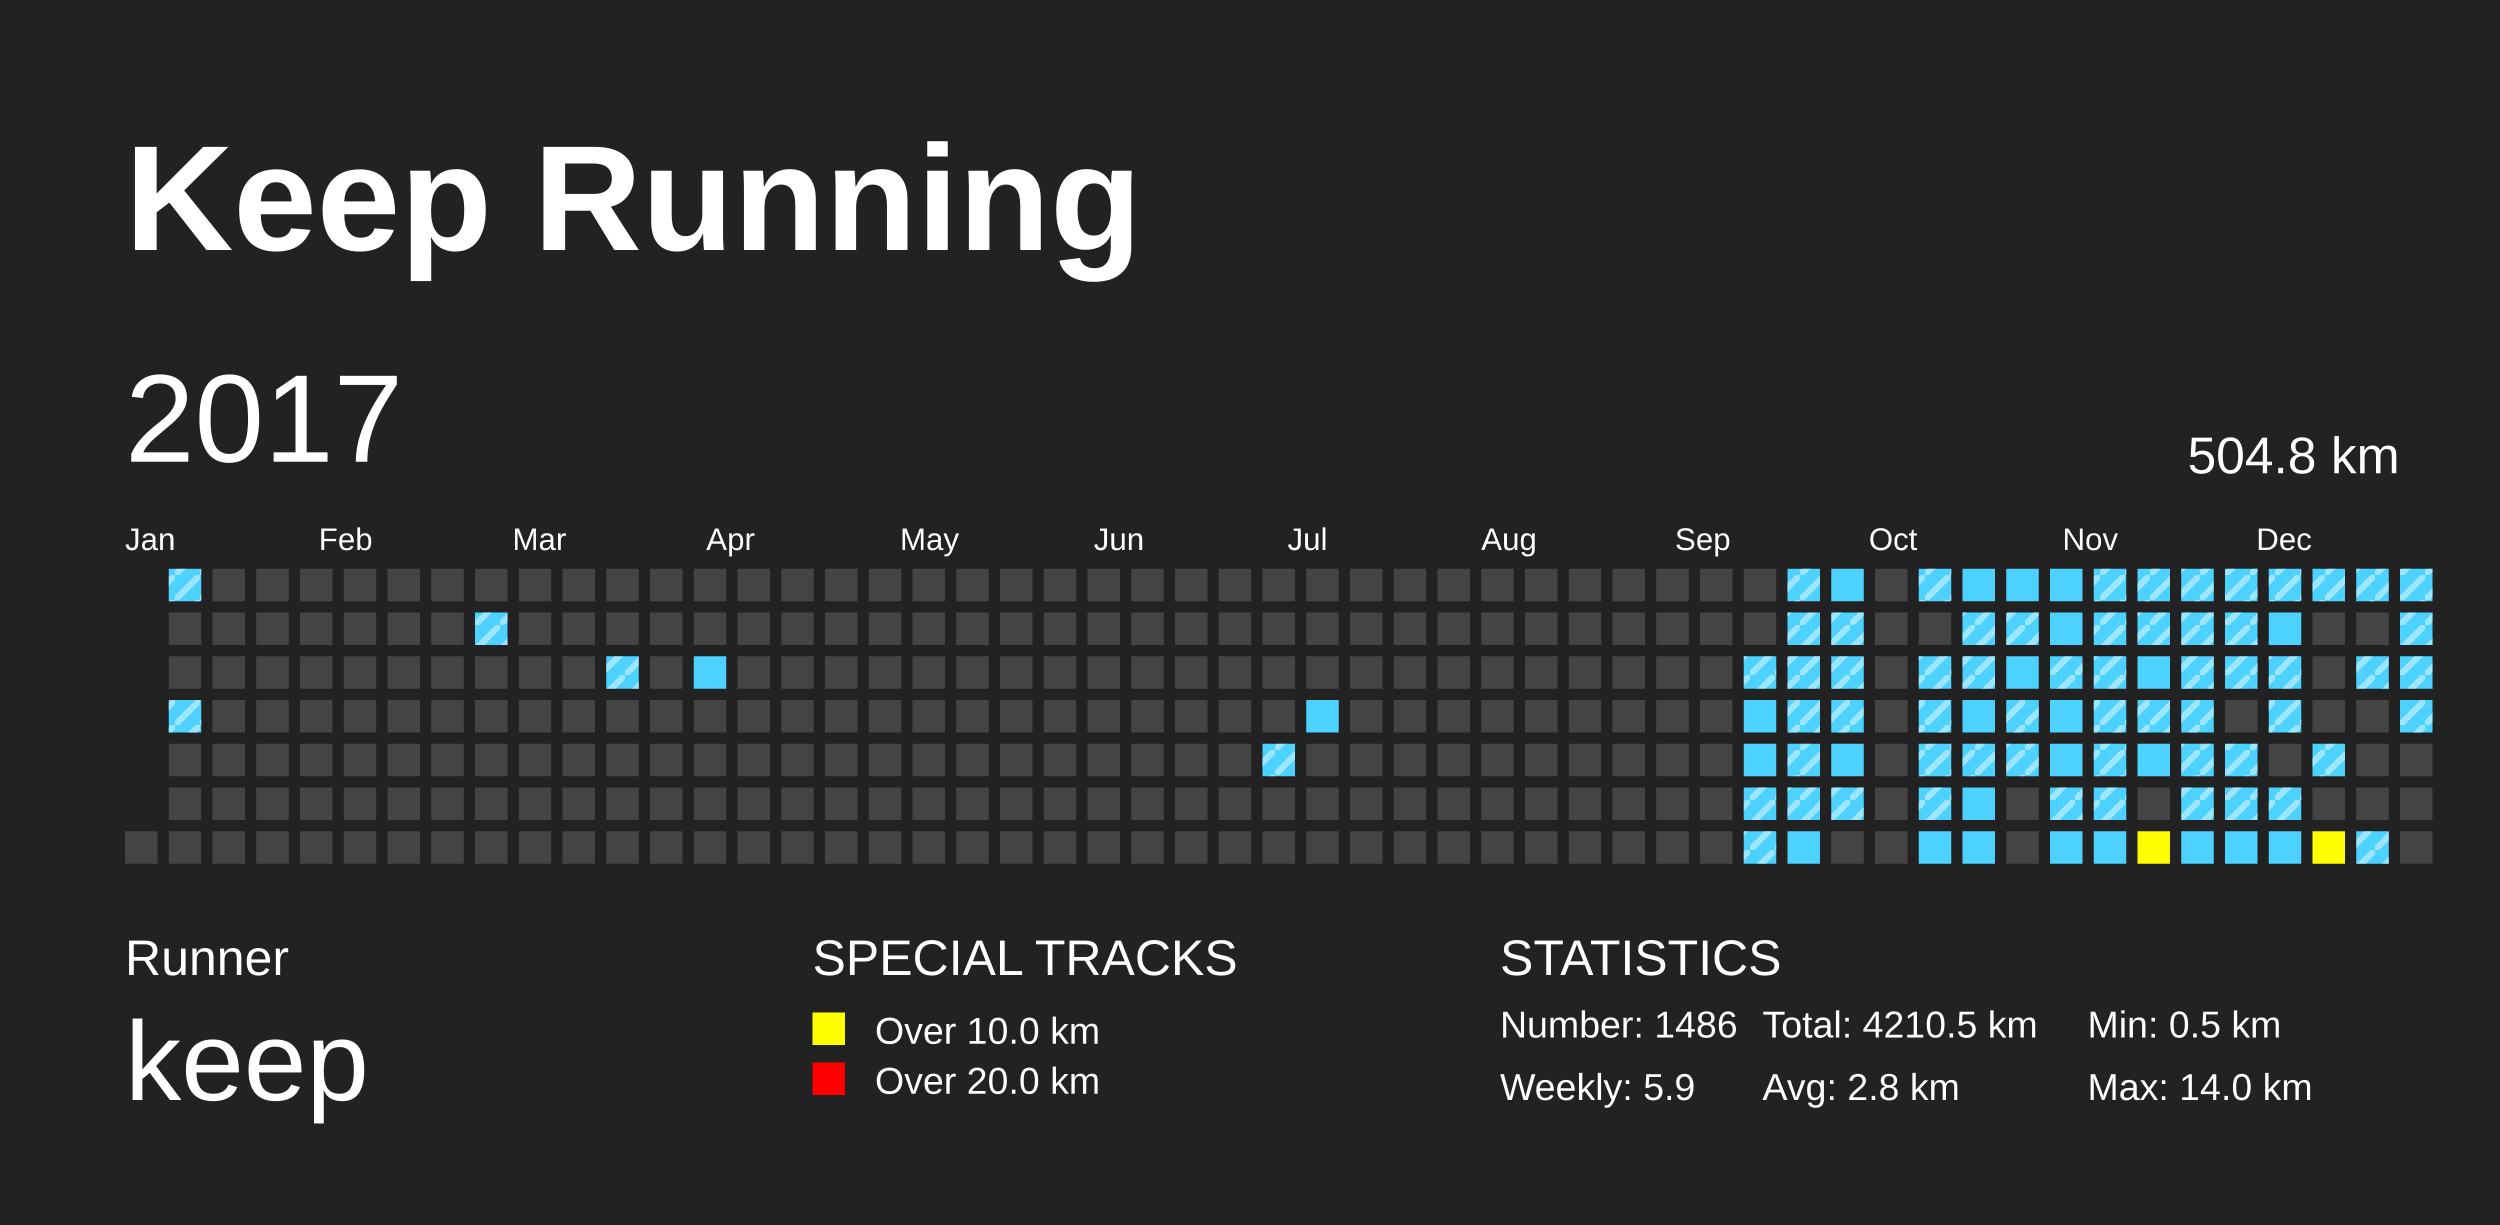
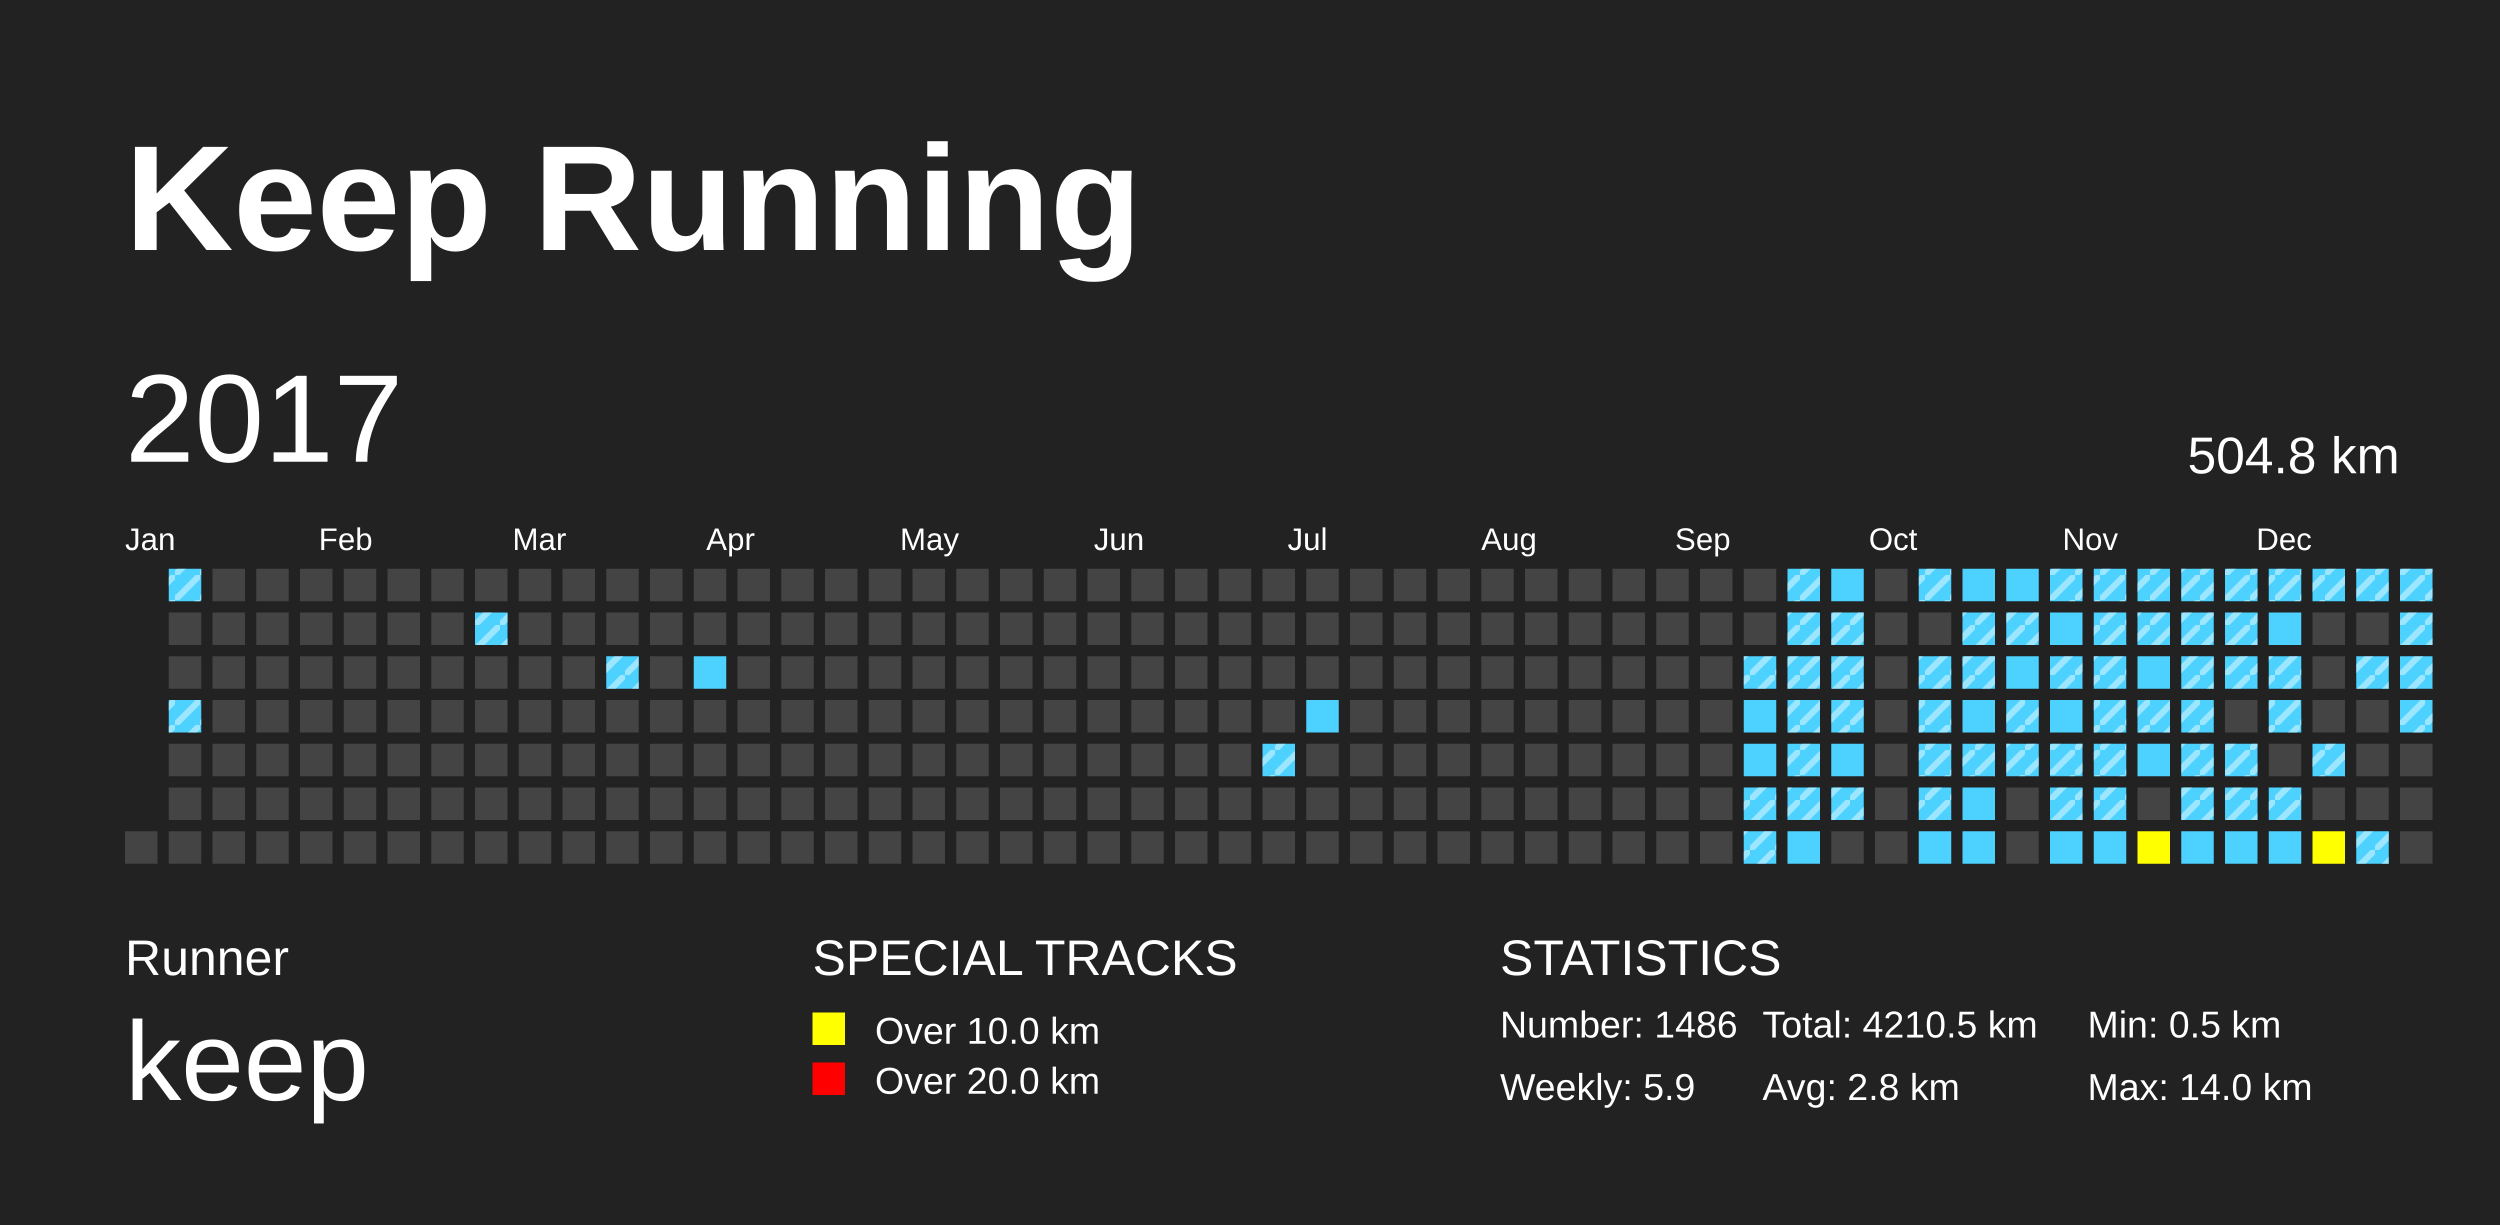
<svg xmlns="http://www.w3.org/2000/svg" baseProfile="full" height="98mm" version="1.1" viewBox="0,0,200,98" width="200mm">
  <defs>
    <pattern height="2" id="indoor-stripe" patternUnits="userSpaceOnUse" width="2">
      <line stroke="white" stroke-opacity="0.45" stroke-width="0.5" x1="0" x2="2" y1="2" y2="0" />
    </pattern>
  </defs>
  <rect fill="#222222" height="98" width="200" x="0" y="0" />
  <text fill="#FFFFFF" style="font-size:12px; font-family:Arial; font-weight:bold;" x="10" y="20">Keep Running</text>
  <text fill="#FFFFFF" style="font-size:4px; font-family:Arial" x="10" y="78">Runner</text>
  <text fill="#FFFFFF" style="font-size:9px; font-family:Arial" x="10" y="88">keep</text>
  <text fill="#FFFFFF" style="font-size:4px; font-family:Arial" x="65" y="78">SPECIAL TRACKS</text>
  <rect fill="yellow" height="2.6" width="2.6" x="65" y="81" />
  <text fill="#FFFFFF" style="font-size:3px; font-family:Arial" x="70" y="83.5">Over 10.0 km</text>
  <rect fill="red" height="2.6" width="2.6" x="65" y="85" />
  <text fill="#FFFFFF" style="font-size:3px; font-family:Arial" x="70" y="87.5">Over 20.0 km</text>
  <text fill="#FFFFFF" style="font-size:4px; font-family:Arial" x="120" y="78">STATISTICS</text>
  <text fill="#FFFFFF" style="font-size:3px; font-family:Arial" x="120" y="83">Number: 1486</text>
  <text fill="#FFFFFF" style="font-size:3px; font-family:Arial" x="120" y="88">Weekly: 5.9</text>
  <text fill="#FFFFFF" style="font-size:3px; font-family:Arial" x="141" y="83">Total: 4210.5 km</text>
  <text fill="#FFFFFF" style="font-size:3px; font-family:Arial" x="141" y="88">Avg: 2.8 km</text>
  <text fill="#FFFFFF" style="font-size:3px; font-family:Arial" x="167" y="83">Min: 0.5 km</text>
  <text fill="#FFFFFF" style="font-size:3px; font-family:Arial" x="167" y="88">Max: 14.0 km</text>
  <text dominant-baseline="hanging" fill="#FFFFFF" style="font-size:10.0px; font-family:Arial;" x="10" y="30">2017</text>
  <text dominant-baseline="hanging" fill="#FFFFFF" style="font-size:4.125px; font-family:Arial;" x="175" y="35">504.8 km</text>
  <text fill="#FFFFFF" style="font-size:2.5px; font-family:Arial" x="10.0" y="44">Jan</text>
  <text fill="#FFFFFF" style="font-size:2.5px; font-family:Arial" x="25.5" y="44">Feb</text>
  <text fill="#FFFFFF" style="font-size:2.5px; font-family:Arial" x="41.0" y="44">Mar</text>
  <text fill="#FFFFFF" style="font-size:2.5px; font-family:Arial" x="56.5" y="44">Apr</text>
  <text fill="#FFFFFF" style="font-size:2.5px; font-family:Arial" x="72.0" y="44">May</text>
  <text fill="#FFFFFF" style="font-size:2.5px; font-family:Arial" x="87.5" y="44">Jun</text>
  <text fill="#FFFFFF" style="font-size:2.5px; font-family:Arial" x="103.0" y="44">Jul</text>
  <text fill="#FFFFFF" style="font-size:2.5px; font-family:Arial" x="118.5" y="44">Aug</text>
  <text fill="#FFFFFF" style="font-size:2.5px; font-family:Arial" x="134.0" y="44">Sep</text>
  <text fill="#FFFFFF" style="font-size:2.5px; font-family:Arial" x="149.5" y="44">Oct</text>
  <text fill="#FFFFFF" style="font-size:2.5px; font-family:Arial" x="165.0" y="44">Nov</text>
  <text fill="#FFFFFF" style="font-size:2.5px; font-family:Arial" x="180.5" y="44">Dec</text>
  <rect fill="#444444" height="2.6" width="2.6" x="10.0" y="66.5" />
  <rect fill="#4DD2FF" height="2.6" width="2.6" x="13.5" y="45.5" />
  <rect fill="url(#indoor-stripe)" height="2.6" style="pointer-events: none;" width="2.6" x="13.5" y="45.5" />
  <rect fill="#444444" height="2.6" width="2.6" x="13.5" y="49.0" />
  <rect fill="#444444" height="2.6" width="2.6" x="13.5" y="52.5" />
  <rect fill="#4DD2FF" height="2.6" width="2.6" x="13.5" y="56.0" />
  <rect fill="url(#indoor-stripe)" height="2.6" style="pointer-events: none;" width="2.6" x="13.5" y="56.0" />
  <rect fill="#444444" height="2.6" width="2.6" x="13.5" y="59.5" />
  <rect fill="#444444" height="2.6" width="2.6" x="13.5" y="63.0" />
  <rect fill="#444444" height="2.6" width="2.6" x="13.5" y="66.5" />
  <rect fill="#444444" height="2.6" width="2.6" x="17.0" y="45.5" />
  <rect fill="#444444" height="2.6" width="2.6" x="17.0" y="49.0" />
  <rect fill="#444444" height="2.6" width="2.6" x="17.0" y="52.5" />
  <rect fill="#444444" height="2.6" width="2.6" x="17.0" y="56.0" />
  <rect fill="#444444" height="2.6" width="2.6" x="17.0" y="59.5" />
  <rect fill="#444444" height="2.6" width="2.6" x="17.0" y="63.0" />
  <rect fill="#444444" height="2.6" width="2.6" x="17.0" y="66.5" />
  <rect fill="#444444" height="2.6" width="2.6" x="20.5" y="45.5" />
  <rect fill="#444444" height="2.6" width="2.6" x="20.5" y="49.0" />
  <rect fill="#444444" height="2.6" width="2.6" x="20.5" y="52.5" />
  <rect fill="#444444" height="2.6" width="2.6" x="20.5" y="56.0" />
  <rect fill="#444444" height="2.6" width="2.6" x="20.5" y="59.5" />
  <rect fill="#444444" height="2.6" width="2.6" x="20.5" y="63.0" />
  <rect fill="#444444" height="2.6" width="2.6" x="20.5" y="66.5" />
  <rect fill="#444444" height="2.6" width="2.6" x="24.0" y="45.5" />
  <rect fill="#444444" height="2.6" width="2.6" x="24.0" y="49.0" />
  <rect fill="#444444" height="2.6" width="2.6" x="24.0" y="52.5" />
  <rect fill="#444444" height="2.6" width="2.6" x="24.0" y="56.0" />
  <rect fill="#444444" height="2.6" width="2.6" x="24.0" y="59.5" />
  <rect fill="#444444" height="2.6" width="2.6" x="24.0" y="63.0" />
  <rect fill="#444444" height="2.6" width="2.6" x="24.0" y="66.5" />
  <rect fill="#444444" height="2.6" width="2.6" x="27.5" y="45.5" />
  <rect fill="#444444" height="2.6" width="2.6" x="27.5" y="49.0" />
  <rect fill="#444444" height="2.6" width="2.6" x="27.5" y="52.5" />
  <rect fill="#444444" height="2.6" width="2.6" x="27.5" y="56.0" />
  <rect fill="#444444" height="2.6" width="2.6" x="27.5" y="59.5" />
  <rect fill="#444444" height="2.6" width="2.6" x="27.5" y="63.0" />
  <rect fill="#444444" height="2.6" width="2.6" x="27.5" y="66.5" />
  <rect fill="#444444" height="2.6" width="2.6" x="31.0" y="45.5" />
  <rect fill="#444444" height="2.6" width="2.6" x="31.0" y="49.0" />
  <rect fill="#444444" height="2.6" width="2.6" x="31.0" y="52.5" />
  <rect fill="#444444" height="2.6" width="2.6" x="31.0" y="56.0" />
  <rect fill="#444444" height="2.6" width="2.6" x="31.0" y="59.5" />
  <rect fill="#444444" height="2.6" width="2.6" x="31.0" y="63.0" />
  <rect fill="#444444" height="2.6" width="2.6" x="31.0" y="66.5" />
  <rect fill="#444444" height="2.6" width="2.6" x="34.5" y="45.5" />
  <rect fill="#444444" height="2.6" width="2.6" x="34.5" y="49.0" />
  <rect fill="#444444" height="2.6" width="2.6" x="34.5" y="52.5" />
  <rect fill="#444444" height="2.6" width="2.6" x="34.5" y="56.0" />
  <rect fill="#444444" height="2.6" width="2.6" x="34.5" y="59.5" />
  <rect fill="#444444" height="2.6" width="2.6" x="34.5" y="63.0" />
  <rect fill="#444444" height="2.6" width="2.6" x="34.5" y="66.5" />
  <rect fill="#444444" height="2.6" width="2.6" x="38.0" y="45.5" />
  <rect fill="#4DD2FF" height="2.6" width="2.6" x="38.0" y="49.0" />
  <rect fill="url(#indoor-stripe)" height="2.6" style="pointer-events: none;" width="2.6" x="38.0" y="49.0" />
  <rect fill="#444444" height="2.6" width="2.6" x="38.0" y="52.5" />
  <rect fill="#444444" height="2.6" width="2.6" x="38.0" y="56.0" />
  <rect fill="#444444" height="2.6" width="2.6" x="38.0" y="59.5" />
  <rect fill="#444444" height="2.6" width="2.6" x="38.0" y="63.0" />
  <rect fill="#444444" height="2.6" width="2.6" x="38.0" y="66.5" />
  <rect fill="#444444" height="2.6" width="2.6" x="41.5" y="45.5" />
  <rect fill="#444444" height="2.6" width="2.6" x="41.5" y="49.0" />
  <rect fill="#444444" height="2.6" width="2.6" x="41.5" y="52.5" />
  <rect fill="#444444" height="2.6" width="2.6" x="41.5" y="56.0" />
  <rect fill="#444444" height="2.6" width="2.6" x="41.5" y="59.5" />
  <rect fill="#444444" height="2.6" width="2.6" x="41.5" y="63.0" />
  <rect fill="#444444" height="2.6" width="2.6" x="41.5" y="66.5" />
  <rect fill="#444444" height="2.6" width="2.6" x="45.0" y="45.5" />
  <rect fill="#444444" height="2.6" width="2.6" x="45.0" y="49.0" />
  <rect fill="#444444" height="2.6" width="2.6" x="45.0" y="52.5" />
  <rect fill="#444444" height="2.6" width="2.6" x="45.0" y="56.0" />
  <rect fill="#444444" height="2.6" width="2.6" x="45.0" y="59.5" />
  <rect fill="#444444" height="2.6" width="2.6" x="45.0" y="63.0" />
  <rect fill="#444444" height="2.6" width="2.6" x="45.0" y="66.5" />
  <rect fill="#444444" height="2.6" width="2.6" x="48.5" y="45.5" />
  <rect fill="#444444" height="2.6" width="2.6" x="48.5" y="49.0" />
  <rect fill="#4DD2FF" height="2.6" width="2.6" x="48.5" y="52.5" />
  <rect fill="url(#indoor-stripe)" height="2.6" style="pointer-events: none;" width="2.6" x="48.5" y="52.5" />
  <rect fill="#444444" height="2.6" width="2.6" x="48.5" y="56.0" />
  <rect fill="#444444" height="2.6" width="2.6" x="48.5" y="59.5" />
  <rect fill="#444444" height="2.6" width="2.6" x="48.5" y="63.0" />
  <rect fill="#444444" height="2.6" width="2.6" x="48.5" y="66.5" />
  <rect fill="#444444" height="2.6" width="2.6" x="52.0" y="45.5" />
  <rect fill="#444444" height="2.6" width="2.6" x="52.0" y="49.0" />
  <rect fill="#444444" height="2.6" width="2.6" x="52.0" y="52.5" />
  <rect fill="#444444" height="2.6" width="2.6" x="52.0" y="56.0" />
  <rect fill="#444444" height="2.6" width="2.6" x="52.0" y="59.5" />
  <rect fill="#444444" height="2.6" width="2.6" x="52.0" y="63.0" />
  <rect fill="#444444" height="2.6" width="2.6" x="52.0" y="66.5" />
  <rect fill="#444444" height="2.6" width="2.6" x="55.5" y="45.5" />
  <rect fill="#444444" height="2.6" width="2.6" x="55.5" y="49.0" />
  <rect fill="#4DD2FF" height="2.6" width="2.6" x="55.5" y="52.5" />
  <rect fill="#444444" height="2.6" width="2.6" x="55.5" y="56.0" />
  <rect fill="#444444" height="2.6" width="2.6" x="55.5" y="59.5" />
  <rect fill="#444444" height="2.6" width="2.6" x="55.5" y="63.0" />
  <rect fill="#444444" height="2.6" width="2.6" x="55.5" y="66.5" />
  <rect fill="#444444" height="2.6" width="2.6" x="59.0" y="45.5" />
  <rect fill="#444444" height="2.6" width="2.6" x="59.0" y="49.0" />
  <rect fill="#444444" height="2.6" width="2.6" x="59.0" y="52.5" />
  <rect fill="#444444" height="2.6" width="2.6" x="59.0" y="56.0" />
  <rect fill="#444444" height="2.6" width="2.6" x="59.0" y="59.5" />
  <rect fill="#444444" height="2.6" width="2.6" x="59.0" y="63.0" />
  <rect fill="#444444" height="2.6" width="2.6" x="59.0" y="66.5" />
  <rect fill="#444444" height="2.6" width="2.6" x="62.5" y="45.5" />
  <rect fill="#444444" height="2.6" width="2.6" x="62.5" y="49.0" />
  <rect fill="#444444" height="2.6" width="2.6" x="62.5" y="52.5" />
  <rect fill="#444444" height="2.6" width="2.6" x="62.5" y="56.0" />
  <rect fill="#444444" height="2.6" width="2.6" x="62.5" y="59.5" />
  <rect fill="#444444" height="2.6" width="2.6" x="62.5" y="63.0" />
  <rect fill="#444444" height="2.6" width="2.6" x="62.5" y="66.5" />
  <rect fill="#444444" height="2.6" width="2.6" x="66.0" y="45.5" />
  <rect fill="#444444" height="2.6" width="2.6" x="66.0" y="49.0" />
  <rect fill="#444444" height="2.6" width="2.6" x="66.0" y="52.5" />
  <rect fill="#444444" height="2.6" width="2.6" x="66.0" y="56.0" />
  <rect fill="#444444" height="2.6" width="2.6" x="66.0" y="59.5" />
  <rect fill="#444444" height="2.6" width="2.6" x="66.0" y="63.0" />
  <rect fill="#444444" height="2.6" width="2.6" x="66.0" y="66.5" />
  <rect fill="#444444" height="2.6" width="2.6" x="69.5" y="45.5" />
  <rect fill="#444444" height="2.6" width="2.6" x="69.5" y="49.0" />
  <rect fill="#444444" height="2.6" width="2.6" x="69.5" y="52.5" />
  <rect fill="#444444" height="2.6" width="2.6" x="69.5" y="56.0" />
  <rect fill="#444444" height="2.6" width="2.6" x="69.5" y="59.5" />
  <rect fill="#444444" height="2.6" width="2.6" x="69.5" y="63.0" />
  <rect fill="#444444" height="2.6" width="2.6" x="69.5" y="66.5" />
  <rect fill="#444444" height="2.6" width="2.6" x="73.0" y="45.5" />
  <rect fill="#444444" height="2.6" width="2.6" x="73.0" y="49.0" />
  <rect fill="#444444" height="2.6" width="2.6" x="73.0" y="52.5" />
  <rect fill="#444444" height="2.6" width="2.6" x="73.0" y="56.0" />
  <rect fill="#444444" height="2.6" width="2.6" x="73.0" y="59.5" />
  <rect fill="#444444" height="2.6" width="2.6" x="73.0" y="63.0" />
  <rect fill="#444444" height="2.6" width="2.6" x="73.0" y="66.5" />
  <rect fill="#444444" height="2.6" width="2.6" x="76.5" y="45.5" />
  <rect fill="#444444" height="2.6" width="2.6" x="76.5" y="49.0" />
  <rect fill="#444444" height="2.6" width="2.6" x="76.5" y="52.5" />
  <rect fill="#444444" height="2.6" width="2.6" x="76.5" y="56.0" />
  <rect fill="#444444" height="2.6" width="2.6" x="76.5" y="59.5" />
  <rect fill="#444444" height="2.6" width="2.6" x="76.5" y="63.0" />
  <rect fill="#444444" height="2.6" width="2.6" x="76.5" y="66.5" />
  <rect fill="#444444" height="2.6" width="2.6" x="80.0" y="45.5" />
  <rect fill="#444444" height="2.6" width="2.6" x="80.0" y="49.0" />
  <rect fill="#444444" height="2.6" width="2.6" x="80.0" y="52.5" />
  <rect fill="#444444" height="2.6" width="2.6" x="80.0" y="56.0" />
  <rect fill="#444444" height="2.6" width="2.6" x="80.0" y="59.5" />
  <rect fill="#444444" height="2.6" width="2.6" x="80.0" y="63.0" />
  <rect fill="#444444" height="2.6" width="2.6" x="80.0" y="66.5" />
  <rect fill="#444444" height="2.6" width="2.6" x="83.5" y="45.5" />
  <rect fill="#444444" height="2.6" width="2.6" x="83.5" y="49.0" />
  <rect fill="#444444" height="2.6" width="2.6" x="83.5" y="52.5" />
  <rect fill="#444444" height="2.6" width="2.6" x="83.5" y="56.0" />
  <rect fill="#444444" height="2.6" width="2.6" x="83.5" y="59.5" />
  <rect fill="#444444" height="2.6" width="2.6" x="83.5" y="63.0" />
  <rect fill="#444444" height="2.6" width="2.6" x="83.5" y="66.5" />
  <rect fill="#444444" height="2.6" width="2.6" x="87.0" y="45.5" />
  <rect fill="#444444" height="2.6" width="2.6" x="87.0" y="49.0" />
  <rect fill="#444444" height="2.6" width="2.6" x="87.0" y="52.5" />
  <rect fill="#444444" height="2.6" width="2.6" x="87.0" y="56.0" />
  <rect fill="#444444" height="2.6" width="2.6" x="87.0" y="59.5" />
  <rect fill="#444444" height="2.6" width="2.6" x="87.0" y="63.0" />
  <rect fill="#444444" height="2.6" width="2.6" x="87.0" y="66.5" />
  <rect fill="#444444" height="2.6" width="2.6" x="90.5" y="45.5" />
  <rect fill="#444444" height="2.6" width="2.6" x="90.5" y="49.0" />
  <rect fill="#444444" height="2.6" width="2.6" x="90.5" y="52.5" />
  <rect fill="#444444" height="2.6" width="2.6" x="90.5" y="56.0" />
  <rect fill="#444444" height="2.6" width="2.6" x="90.5" y="59.5" />
  <rect fill="#444444" height="2.6" width="2.6" x="90.5" y="63.0" />
  <rect fill="#444444" height="2.6" width="2.6" x="90.5" y="66.5" />
  <rect fill="#444444" height="2.6" width="2.6" x="94.0" y="45.5" />
  <rect fill="#444444" height="2.6" width="2.6" x="94.0" y="49.0" />
  <rect fill="#444444" height="2.6" width="2.6" x="94.0" y="52.5" />
  <rect fill="#444444" height="2.6" width="2.6" x="94.0" y="56.0" />
  <rect fill="#444444" height="2.6" width="2.6" x="94.0" y="59.5" />
  <rect fill="#444444" height="2.6" width="2.6" x="94.0" y="63.0" />
  <rect fill="#444444" height="2.6" width="2.6" x="94.0" y="66.5" />
  <rect fill="#444444" height="2.6" width="2.6" x="97.5" y="45.5" />
  <rect fill="#444444" height="2.6" width="2.6" x="97.5" y="49.0" />
  <rect fill="#444444" height="2.6" width="2.6" x="97.5" y="52.5" />
  <rect fill="#444444" height="2.6" width="2.6" x="97.5" y="56.0" />
  <rect fill="#444444" height="2.6" width="2.6" x="97.5" y="59.5" />
  <rect fill="#444444" height="2.6" width="2.6" x="97.5" y="63.0" />
  <rect fill="#444444" height="2.6" width="2.6" x="97.5" y="66.5" />
  <rect fill="#444444" height="2.6" width="2.6" x="101.0" y="45.5" />
  <rect fill="#444444" height="2.6" width="2.6" x="101.0" y="49.0" />
  <rect fill="#444444" height="2.6" width="2.6" x="101.0" y="52.5" />
  <rect fill="#444444" height="2.6" width="2.6" x="101.0" y="56.0" />
  <rect fill="#4DD2FF" height="2.6" width="2.6" x="101.0" y="59.5" />
  <rect fill="url(#indoor-stripe)" height="2.6" style="pointer-events: none;" width="2.6" x="101.0" y="59.5" />
  <rect fill="#444444" height="2.6" width="2.6" x="101.0" y="63.0" />
  <rect fill="#444444" height="2.6" width="2.6" x="101.0" y="66.5" />
  <rect fill="#444444" height="2.6" width="2.6" x="104.5" y="45.5" />
  <rect fill="#444444" height="2.6" width="2.6" x="104.5" y="49.0" />
  <rect fill="#444444" height="2.6" width="2.6" x="104.5" y="52.5" />
  <rect fill="#4DD2FF" height="2.6" width="2.6" x="104.5" y="56.0" />
  <rect fill="#444444" height="2.6" width="2.6" x="104.5" y="59.5" />
  <rect fill="#444444" height="2.6" width="2.6" x="104.5" y="63.0" />
  <rect fill="#444444" height="2.6" width="2.6" x="104.5" y="66.5" />
  <rect fill="#444444" height="2.6" width="2.6" x="108.0" y="45.5" />
  <rect fill="#444444" height="2.6" width="2.6" x="108.0" y="49.0" />
  <rect fill="#444444" height="2.6" width="2.6" x="108.0" y="52.5" />
  <rect fill="#444444" height="2.6" width="2.6" x="108.0" y="56.0" />
  <rect fill="#444444" height="2.6" width="2.6" x="108.0" y="59.5" />
  <rect fill="#444444" height="2.6" width="2.6" x="108.0" y="63.0" />
  <rect fill="#444444" height="2.6" width="2.6" x="108.0" y="66.5" />
  <rect fill="#444444" height="2.6" width="2.6" x="111.5" y="45.5" />
  <rect fill="#444444" height="2.6" width="2.6" x="111.5" y="49.0" />
  <rect fill="#444444" height="2.6" width="2.6" x="111.5" y="52.5" />
  <rect fill="#444444" height="2.6" width="2.6" x="111.5" y="56.0" />
  <rect fill="#444444" height="2.6" width="2.6" x="111.5" y="59.5" />
  <rect fill="#444444" height="2.6" width="2.6" x="111.5" y="63.0" />
  <rect fill="#444444" height="2.6" width="2.6" x="111.5" y="66.5" />
  <rect fill="#444444" height="2.6" width="2.6" x="115.0" y="45.5" />
  <rect fill="#444444" height="2.6" width="2.6" x="115.0" y="49.0" />
  <rect fill="#444444" height="2.6" width="2.6" x="115.0" y="52.5" />
  <rect fill="#444444" height="2.6" width="2.6" x="115.0" y="56.0" />
  <rect fill="#444444" height="2.6" width="2.6" x="115.0" y="59.5" />
  <rect fill="#444444" height="2.6" width="2.6" x="115.0" y="63.0" />
  <rect fill="#444444" height="2.6" width="2.6" x="115.0" y="66.5" />
  <rect fill="#444444" height="2.6" width="2.6" x="118.5" y="45.5" />
  <rect fill="#444444" height="2.6" width="2.6" x="118.5" y="49.0" />
  <rect fill="#444444" height="2.6" width="2.6" x="118.5" y="52.5" />
  <rect fill="#444444" height="2.6" width="2.6" x="118.5" y="56.0" />
  <rect fill="#444444" height="2.6" width="2.6" x="118.5" y="59.5" />
  <rect fill="#444444" height="2.6" width="2.6" x="118.5" y="63.0" />
  <rect fill="#444444" height="2.6" width="2.6" x="118.5" y="66.5" />
  <rect fill="#444444" height="2.6" width="2.6" x="122.0" y="45.5" />
  <rect fill="#444444" height="2.6" width="2.6" x="122.0" y="49.0" />
  <rect fill="#444444" height="2.6" width="2.6" x="122.0" y="52.5" />
  <rect fill="#444444" height="2.6" width="2.6" x="122.0" y="56.0" />
  <rect fill="#444444" height="2.6" width="2.6" x="122.0" y="59.5" />
  <rect fill="#444444" height="2.6" width="2.6" x="122.0" y="63.0" />
  <rect fill="#444444" height="2.6" width="2.6" x="122.0" y="66.5" />
  <rect fill="#444444" height="2.6" width="2.6" x="125.5" y="45.5" />
  <rect fill="#444444" height="2.6" width="2.6" x="125.5" y="49.0" />
  <rect fill="#444444" height="2.6" width="2.6" x="125.5" y="52.5" />
  <rect fill="#444444" height="2.6" width="2.6" x="125.5" y="56.0" />
  <rect fill="#444444" height="2.6" width="2.6" x="125.5" y="59.5" />
  <rect fill="#444444" height="2.6" width="2.6" x="125.5" y="63.0" />
  <rect fill="#444444" height="2.6" width="2.6" x="125.5" y="66.5" />
  <rect fill="#444444" height="2.6" width="2.6" x="129.0" y="45.5" />
  <rect fill="#444444" height="2.6" width="2.6" x="129.0" y="49.0" />
  <rect fill="#444444" height="2.6" width="2.6" x="129.0" y="52.5" />
  <rect fill="#444444" height="2.6" width="2.6" x="129.0" y="56.0" />
  <rect fill="#444444" height="2.6" width="2.6" x="129.0" y="59.5" />
  <rect fill="#444444" height="2.6" width="2.6" x="129.0" y="63.0" />
  <rect fill="#444444" height="2.6" width="2.6" x="129.0" y="66.5" />
  <rect fill="#444444" height="2.6" width="2.6" x="132.5" y="45.5" />
  <rect fill="#444444" height="2.6" width="2.6" x="132.5" y="49.0" />
  <rect fill="#444444" height="2.6" width="2.6" x="132.5" y="52.5" />
  <rect fill="#444444" height="2.6" width="2.6" x="132.5" y="56.0" />
  <rect fill="#444444" height="2.6" width="2.6" x="132.5" y="59.5" />
  <rect fill="#444444" height="2.6" width="2.6" x="132.5" y="63.0" />
  <rect fill="#444444" height="2.6" width="2.6" x="132.5" y="66.5" />
  <rect fill="#444444" height="2.6" width="2.6" x="136.0" y="45.5" />
  <rect fill="#444444" height="2.6" width="2.6" x="136.0" y="49.0" />
  <rect fill="#444444" height="2.6" width="2.6" x="136.0" y="52.5" />
  <rect fill="#444444" height="2.6" width="2.6" x="136.0" y="56.0" />
  <rect fill="#444444" height="2.6" width="2.6" x="136.0" y="59.5" />
  <rect fill="#444444" height="2.6" width="2.6" x="136.0" y="63.0" />
  <rect fill="#444444" height="2.6" width="2.6" x="136.0" y="66.5" />
  <rect fill="#444444" height="2.6" width="2.6" x="139.5" y="45.5" />
  <rect fill="#444444" height="2.6" width="2.6" x="139.5" y="49.0" />
  <rect fill="#4DD2FF" height="2.6" width="2.6" x="139.5" y="52.5" />
  <rect fill="url(#indoor-stripe)" height="2.6" style="pointer-events: none;" width="2.6" x="139.5" y="52.5" />
  <rect fill="#4DD2FF" height="2.6" width="2.6" x="139.5" y="56.0" />
  <rect fill="#4DD2FF" height="2.6" width="2.6" x="139.5" y="59.5" />
  <rect fill="#4DD2FF" height="2.6" width="2.6" x="139.5" y="63.0" />
  <rect fill="url(#indoor-stripe)" height="2.6" style="pointer-events: none;" width="2.6" x="139.5" y="63.0" />
  <rect fill="#4DD2FF" height="2.6" width="2.6" x="139.5" y="66.5" />
  <rect fill="url(#indoor-stripe)" height="2.6" style="pointer-events: none;" width="2.6" x="139.5" y="66.5" />
  <rect fill="#4DD2FF" height="2.6" width="2.6" x="143.0" y="45.5" />
  <rect fill="url(#indoor-stripe)" height="2.6" style="pointer-events: none;" width="2.6" x="143.0" y="45.5" />
  <rect fill="#4DD2FF" height="2.6" width="2.6" x="143.0" y="49.0" />
  <rect fill="url(#indoor-stripe)" height="2.6" style="pointer-events: none;" width="2.6" x="143.0" y="49.0" />
  <rect fill="#4DD2FF" height="2.6" width="2.6" x="143.0" y="52.5" />
  <rect fill="url(#indoor-stripe)" height="2.6" style="pointer-events: none;" width="2.6" x="143.0" y="52.5" />
  <rect fill="#4DD2FF" height="2.6" width="2.6" x="143.0" y="56.0" />
  <rect fill="url(#indoor-stripe)" height="2.6" style="pointer-events: none;" width="2.6" x="143.0" y="56.0" />
  <rect fill="#4DD2FF" height="2.6" width="2.6" x="143.0" y="59.5" />
  <rect fill="url(#indoor-stripe)" height="2.6" style="pointer-events: none;" width="2.6" x="143.0" y="59.5" />
  <rect fill="#4DD2FF" height="2.6" width="2.6" x="143.0" y="63.0" />
  <rect fill="url(#indoor-stripe)" height="2.6" style="pointer-events: none;" width="2.6" x="143.0" y="63.0" />
  <rect fill="#4DD2FF" height="2.6" width="2.6" x="143.0" y="66.5" />
  <rect fill="#4DD2FF" height="2.6" width="2.6" x="146.5" y="45.5" />
  <rect fill="#4DD2FF" height="2.6" width="2.6" x="146.5" y="49.0" />
  <rect fill="url(#indoor-stripe)" height="2.6" style="pointer-events: none;" width="2.6" x="146.5" y="49.0" />
  <rect fill="#4DD2FF" height="2.6" width="2.6" x="146.5" y="52.5" />
  <rect fill="url(#indoor-stripe)" height="2.6" style="pointer-events: none;" width="2.6" x="146.5" y="52.5" />
  <rect fill="#4DD2FF" height="2.6" width="2.6" x="146.5" y="56.0" />
  <rect fill="url(#indoor-stripe)" height="2.6" style="pointer-events: none;" width="2.6" x="146.5" y="56.0" />
  <rect fill="#4DD2FF" height="2.6" width="2.6" x="146.5" y="59.5" />
  <rect fill="#4DD2FF" height="2.6" width="2.6" x="146.5" y="63.0" />
  <rect fill="url(#indoor-stripe)" height="2.6" style="pointer-events: none;" width="2.6" x="146.5" y="63.0" />
  <rect fill="#444444" height="2.6" width="2.6" x="146.5" y="66.5" />
  <rect fill="#444444" height="2.6" width="2.6" x="150.0" y="45.5" />
  <rect fill="#444444" height="2.6" width="2.6" x="150.0" y="49.0" />
  <rect fill="#444444" height="2.6" width="2.6" x="150.0" y="52.5" />
  <rect fill="#444444" height="2.6" width="2.6" x="150.0" y="56.0" />
  <rect fill="#444444" height="2.6" width="2.6" x="150.0" y="59.5" />
  <rect fill="#444444" height="2.6" width="2.6" x="150.0" y="63.0" />
  <rect fill="#444444" height="2.6" width="2.6" x="150.0" y="66.5" />
  <rect fill="#4DD2FF" height="2.6" width="2.6" x="153.5" y="45.5" />
  <rect fill="url(#indoor-stripe)" height="2.6" style="pointer-events: none;" width="2.6" x="153.5" y="45.5" />
  <rect fill="#444444" height="2.6" width="2.6" x="153.5" y="49.0" />
  <rect fill="#4DD2FF" height="2.6" width="2.6" x="153.5" y="52.5" />
  <rect fill="url(#indoor-stripe)" height="2.6" style="pointer-events: none;" width="2.6" x="153.5" y="52.5" />
  <rect fill="#4DD2FF" height="2.6" width="2.6" x="153.5" y="56.0" />
  <rect fill="url(#indoor-stripe)" height="2.6" style="pointer-events: none;" width="2.6" x="153.5" y="56.0" />
  <rect fill="#4DD2FF" height="2.6" width="2.6" x="153.5" y="59.5" />
  <rect fill="url(#indoor-stripe)" height="2.6" style="pointer-events: none;" width="2.6" x="153.5" y="59.5" />
  <rect fill="#4DD2FF" height="2.6" width="2.6" x="153.5" y="63.0" />
  <rect fill="url(#indoor-stripe)" height="2.6" style="pointer-events: none;" width="2.6" x="153.5" y="63.0" />
  <rect fill="#4DD2FF" height="2.6" width="2.6" x="153.5" y="66.5" />
  <rect fill="#4DD2FF" height="2.6" width="2.6" x="157.0" y="45.5" />
  <rect fill="#4DD2FF" height="2.6" width="2.6" x="157.0" y="49.0" />
  <rect fill="url(#indoor-stripe)" height="2.6" style="pointer-events: none;" width="2.6" x="157.0" y="49.0" />
  <rect fill="#4DD2FF" height="2.6" width="2.6" x="157.0" y="52.5" />
  <rect fill="url(#indoor-stripe)" height="2.6" style="pointer-events: none;" width="2.6" x="157.0" y="52.5" />
  <rect fill="#4DD2FF" height="2.6" width="2.6" x="157.0" y="56.0" />
  <rect fill="#4DD2FF" height="2.6" width="2.6" x="157.0" y="59.5" />
  <rect fill="url(#indoor-stripe)" height="2.6" style="pointer-events: none;" width="2.6" x="157.0" y="59.5" />
  <rect fill="#4DD2FF" height="2.6" width="2.6" x="157.0" y="63.0" />
  <rect fill="#4DD2FF" height="2.6" width="2.6" x="157.0" y="66.5" />
  <rect fill="#4DD2FF" height="2.6" width="2.6" x="160.5" y="45.5" />
  <rect fill="#4DD2FF" height="2.6" width="2.6" x="160.5" y="49.0" />
  <rect fill="url(#indoor-stripe)" height="2.6" style="pointer-events: none;" width="2.6" x="160.5" y="49.0" />
  <rect fill="#4DD2FF" height="2.6" width="2.6" x="160.5" y="52.5" />
  <rect fill="#4DD2FF" height="2.6" width="2.6" x="160.5" y="56.0" />
  <rect fill="url(#indoor-stripe)" height="2.6" style="pointer-events: none;" width="2.6" x="160.5" y="56.0" />
  <rect fill="#4DD2FF" height="2.6" width="2.6" x="160.5" y="59.5" />
  <rect fill="url(#indoor-stripe)" height="2.6" style="pointer-events: none;" width="2.6" x="160.5" y="59.5" />
  <rect fill="#444444" height="2.6" width="2.6" x="160.5" y="63.0" />
  <rect fill="#444444" height="2.6" width="2.6" x="160.5" y="66.5" />
  <rect fill="#4DD2FF" height="2.6" width="2.6" x="164.0" y="45.5" />
+   <rect fill="url(#indoor-stripe)" height="2.6" style="pointer-events: none;" width="2.6" x="164.0" y="45.5" />
  <rect fill="#4DD2FF" height="2.6" width="2.6" x="164.0" y="49.0" />
  <rect fill="#4DD2FF" height="2.6" width="2.6" x="164.0" y="52.5" />
  <rect fill="url(#indoor-stripe)" height="2.6" style="pointer-events: none;" width="2.6" x="164.0" y="52.5" />
  <rect fill="#4DD2FF" height="2.6" width="2.6" x="164.0" y="56.0" />
  <rect fill="#4DD2FF" height="2.6" width="2.6" x="164.0" y="59.5" />
+   <rect fill="url(#indoor-stripe)" height="2.6" style="pointer-events: none;" width="2.6" x="164.0" y="59.5" />
  <rect fill="#4DD2FF" height="2.6" width="2.6" x="164.0" y="63.0" />
  <rect fill="url(#indoor-stripe)" height="2.6" style="pointer-events: none;" width="2.6" x="164.0" y="63.0" />
  <rect fill="#4DD2FF" height="2.6" width="2.6" x="164.0" y="66.5" />
  <rect fill="#4DD2FF" height="2.6" width="2.6" x="167.5" y="45.5" />
  <rect fill="url(#indoor-stripe)" height="2.6" style="pointer-events: none;" width="2.6" x="167.5" y="45.5" />
  <rect fill="#4DD2FF" height="2.6" width="2.6" x="167.5" y="49.0" />
  <rect fill="url(#indoor-stripe)" height="2.6" style="pointer-events: none;" width="2.6" x="167.5" y="49.0" />
  <rect fill="#4DD2FF" height="2.6" width="2.6" x="167.5" y="52.5" />
  <rect fill="url(#indoor-stripe)" height="2.6" style="pointer-events: none;" width="2.6" x="167.5" y="52.5" />
  <rect fill="#4DD2FF" height="2.6" width="2.6" x="167.5" y="56.0" />
  <rect fill="url(#indoor-stripe)" height="2.6" style="pointer-events: none;" width="2.6" x="167.5" y="56.0" />
  <rect fill="#4DD2FF" height="2.6" width="2.6" x="167.5" y="59.5" />
  <rect fill="url(#indoor-stripe)" height="2.6" style="pointer-events: none;" width="2.6" x="167.5" y="59.5" />
  <rect fill="#4DD2FF" height="2.6" width="2.6" x="167.5" y="63.0" />
  <rect fill="url(#indoor-stripe)" height="2.6" style="pointer-events: none;" width="2.6" x="167.5" y="63.0" />
  <rect fill="#4DD2FF" height="2.6" width="2.6" x="167.5" y="66.5" />
  <rect fill="#4DD2FF" height="2.6" width="2.6" x="171.0" y="45.5" />
  <rect fill="url(#indoor-stripe)" height="2.6" style="pointer-events: none;" width="2.6" x="171.0" y="45.5" />
  <rect fill="#4DD2FF" height="2.6" width="2.6" x="171.0" y="49.0" />
  <rect fill="url(#indoor-stripe)" height="2.6" style="pointer-events: none;" width="2.6" x="171.0" y="49.0" />
  <rect fill="#4DD2FF" height="2.6" width="2.6" x="171.0" y="52.5" />
  <rect fill="#4DD2FF" height="2.6" width="2.6" x="171.0" y="56.0" />
  <rect fill="url(#indoor-stripe)" height="2.6" style="pointer-events: none;" width="2.6" x="171.0" y="56.0" />
  <rect fill="#4DD2FF" height="2.6" width="2.6" x="171.0" y="59.5" />
  <rect fill="#444444" height="2.6" width="2.6" x="171.0" y="63.0" />
  <rect fill="yellow" height="2.6" width="2.6" x="171.0" y="66.5" />
  <rect fill="#4DD2FF" height="2.6" width="2.6" x="174.5" y="45.5" />
  <rect fill="url(#indoor-stripe)" height="2.6" style="pointer-events: none;" width="2.6" x="174.5" y="45.5" />
  <rect fill="#4DD2FF" height="2.6" width="2.6" x="174.5" y="49.0" />
  <rect fill="url(#indoor-stripe)" height="2.6" style="pointer-events: none;" width="2.6" x="174.5" y="49.0" />
  <rect fill="#4DD2FF" height="2.6" width="2.6" x="174.5" y="52.5" />
  <rect fill="url(#indoor-stripe)" height="2.6" style="pointer-events: none;" width="2.6" x="174.5" y="52.5" />
  <rect fill="#4DD2FF" height="2.6" width="2.6" x="174.5" y="56.0" />
  <rect fill="url(#indoor-stripe)" height="2.6" style="pointer-events: none;" width="2.6" x="174.5" y="56.0" />
  <rect fill="#4DD2FF" height="2.6" width="2.6" x="174.5" y="59.5" />
  <rect fill="url(#indoor-stripe)" height="2.6" style="pointer-events: none;" width="2.6" x="174.5" y="59.5" />
  <rect fill="#4DD2FF" height="2.6" width="2.6" x="174.5" y="63.0" />
  <rect fill="url(#indoor-stripe)" height="2.6" style="pointer-events: none;" width="2.6" x="174.5" y="63.0" />
  <rect fill="#4DD2FF" height="2.6" width="2.6" x="174.5" y="66.5" />
  <rect fill="#4DD2FF" height="2.6" width="2.6" x="178.0" y="45.5" />
  <rect fill="url(#indoor-stripe)" height="2.6" style="pointer-events: none;" width="2.6" x="178.0" y="45.5" />
  <rect fill="#4DD2FF" height="2.6" width="2.6" x="178.0" y="49.0" />
  <rect fill="url(#indoor-stripe)" height="2.6" style="pointer-events: none;" width="2.6" x="178.0" y="49.0" />
  <rect fill="#4DD2FF" height="2.6" width="2.6" x="178.0" y="52.5" />
  <rect fill="url(#indoor-stripe)" height="2.6" style="pointer-events: none;" width="2.6" x="178.0" y="52.5" />
  <rect fill="#444444" height="2.6" width="2.6" x="178.0" y="56.0" />
  <rect fill="#4DD2FF" height="2.6" width="2.6" x="178.0" y="59.5" />
  <rect fill="url(#indoor-stripe)" height="2.6" style="pointer-events: none;" width="2.6" x="178.0" y="59.5" />
  <rect fill="#4DD2FF" height="2.6" width="2.6" x="178.0" y="63.0" />
  <rect fill="url(#indoor-stripe)" height="2.6" style="pointer-events: none;" width="2.6" x="178.0" y="63.0" />
  <rect fill="#4DD2FF" height="2.6" width="2.6" x="178.0" y="66.5" />
  <rect fill="#4DD2FF" height="2.6" width="2.6" x="181.5" y="45.5" />
  <rect fill="url(#indoor-stripe)" height="2.6" style="pointer-events: none;" width="2.6" x="181.5" y="45.5" />
  <rect fill="#4DD2FF" height="2.6" width="2.6" x="181.5" y="49.0" />
  <rect fill="#4DD2FF" height="2.6" width="2.6" x="181.5" y="52.5" />
  <rect fill="url(#indoor-stripe)" height="2.6" style="pointer-events: none;" width="2.6" x="181.5" y="52.5" />
  <rect fill="#4DD2FF" height="2.6" width="2.6" x="181.5" y="56.0" />
  <rect fill="url(#indoor-stripe)" height="2.6" style="pointer-events: none;" width="2.6" x="181.5" y="56.0" />
  <rect fill="#444444" height="2.6" width="2.6" x="181.5" y="59.5" />
  <rect fill="#4DD2FF" height="2.6" width="2.6" x="181.5" y="63.0" />
  <rect fill="url(#indoor-stripe)" height="2.6" style="pointer-events: none;" width="2.6" x="181.5" y="63.0" />
  <rect fill="#4DD2FF" height="2.6" width="2.6" x="181.5" y="66.5" />
  <rect fill="#4DD2FF" height="2.6" width="2.6" x="185.0" y="45.5" />
  <rect fill="url(#indoor-stripe)" height="2.6" style="pointer-events: none;" width="2.6" x="185.0" y="45.5" />
  <rect fill="#444444" height="2.6" width="2.6" x="185.0" y="49.0" />
  <rect fill="#444444" height="2.6" width="2.6" x="185.0" y="52.5" />
  <rect fill="#444444" height="2.6" width="2.6" x="185.0" y="56.0" />
  <rect fill="#4DD2FF" height="2.6" width="2.6" x="185.0" y="59.5" />
  <rect fill="url(#indoor-stripe)" height="2.6" style="pointer-events: none;" width="2.6" x="185.0" y="59.5" />
  <rect fill="#444444" height="2.6" width="2.6" x="185.0" y="63.0" />
  <rect fill="yellow" height="2.6" width="2.6" x="185.0" y="66.5" />
  <rect fill="#4DD2FF" height="2.6" width="2.6" x="188.5" y="45.5" />
  <rect fill="url(#indoor-stripe)" height="2.6" style="pointer-events: none;" width="2.6" x="188.5" y="45.5" />
  <rect fill="#444444" height="2.6" width="2.6" x="188.5" y="49.0" />
  <rect fill="#4DD2FF" height="2.6" width="2.6" x="188.5" y="52.5" />
  <rect fill="url(#indoor-stripe)" height="2.6" style="pointer-events: none;" width="2.6" x="188.5" y="52.5" />
  <rect fill="#444444" height="2.6" width="2.6" x="188.5" y="56.0" />
  <rect fill="#444444" height="2.6" width="2.6" x="188.5" y="59.5" />
  <rect fill="#444444" height="2.6" width="2.6" x="188.5" y="63.0" />
  <rect fill="#4DD2FF" height="2.6" width="2.6" x="188.5" y="66.5" />
  <rect fill="url(#indoor-stripe)" height="2.6" style="pointer-events: none;" width="2.6" x="188.5" y="66.5" />
  <rect fill="#4DD2FF" height="2.6" width="2.6" x="192.0" y="45.5" />
  <rect fill="url(#indoor-stripe)" height="2.6" style="pointer-events: none;" width="2.6" x="192.0" y="45.5" />
  <rect fill="#4DD2FF" height="2.6" width="2.6" x="192.0" y="49.0" />
  <rect fill="url(#indoor-stripe)" height="2.6" style="pointer-events: none;" width="2.6" x="192.0" y="49.0" />
  <rect fill="#4DD2FF" height="2.6" width="2.6" x="192.0" y="52.5" />
  <rect fill="url(#indoor-stripe)" height="2.6" style="pointer-events: none;" width="2.6" x="192.0" y="52.5" />
  <rect fill="#4DD2FF" height="2.6" width="2.6" x="192.0" y="56.0" />
  <rect fill="url(#indoor-stripe)" height="2.6" style="pointer-events: none;" width="2.6" x="192.0" y="56.0" />
  <rect fill="#444444" height="2.6" width="2.6" x="192.0" y="59.5" />
  <rect fill="#444444" height="2.6" width="2.6" x="192.0" y="63.0" />
  <rect fill="#444444" height="2.6" width="2.6" x="192.0" y="66.5" />
</svg>
